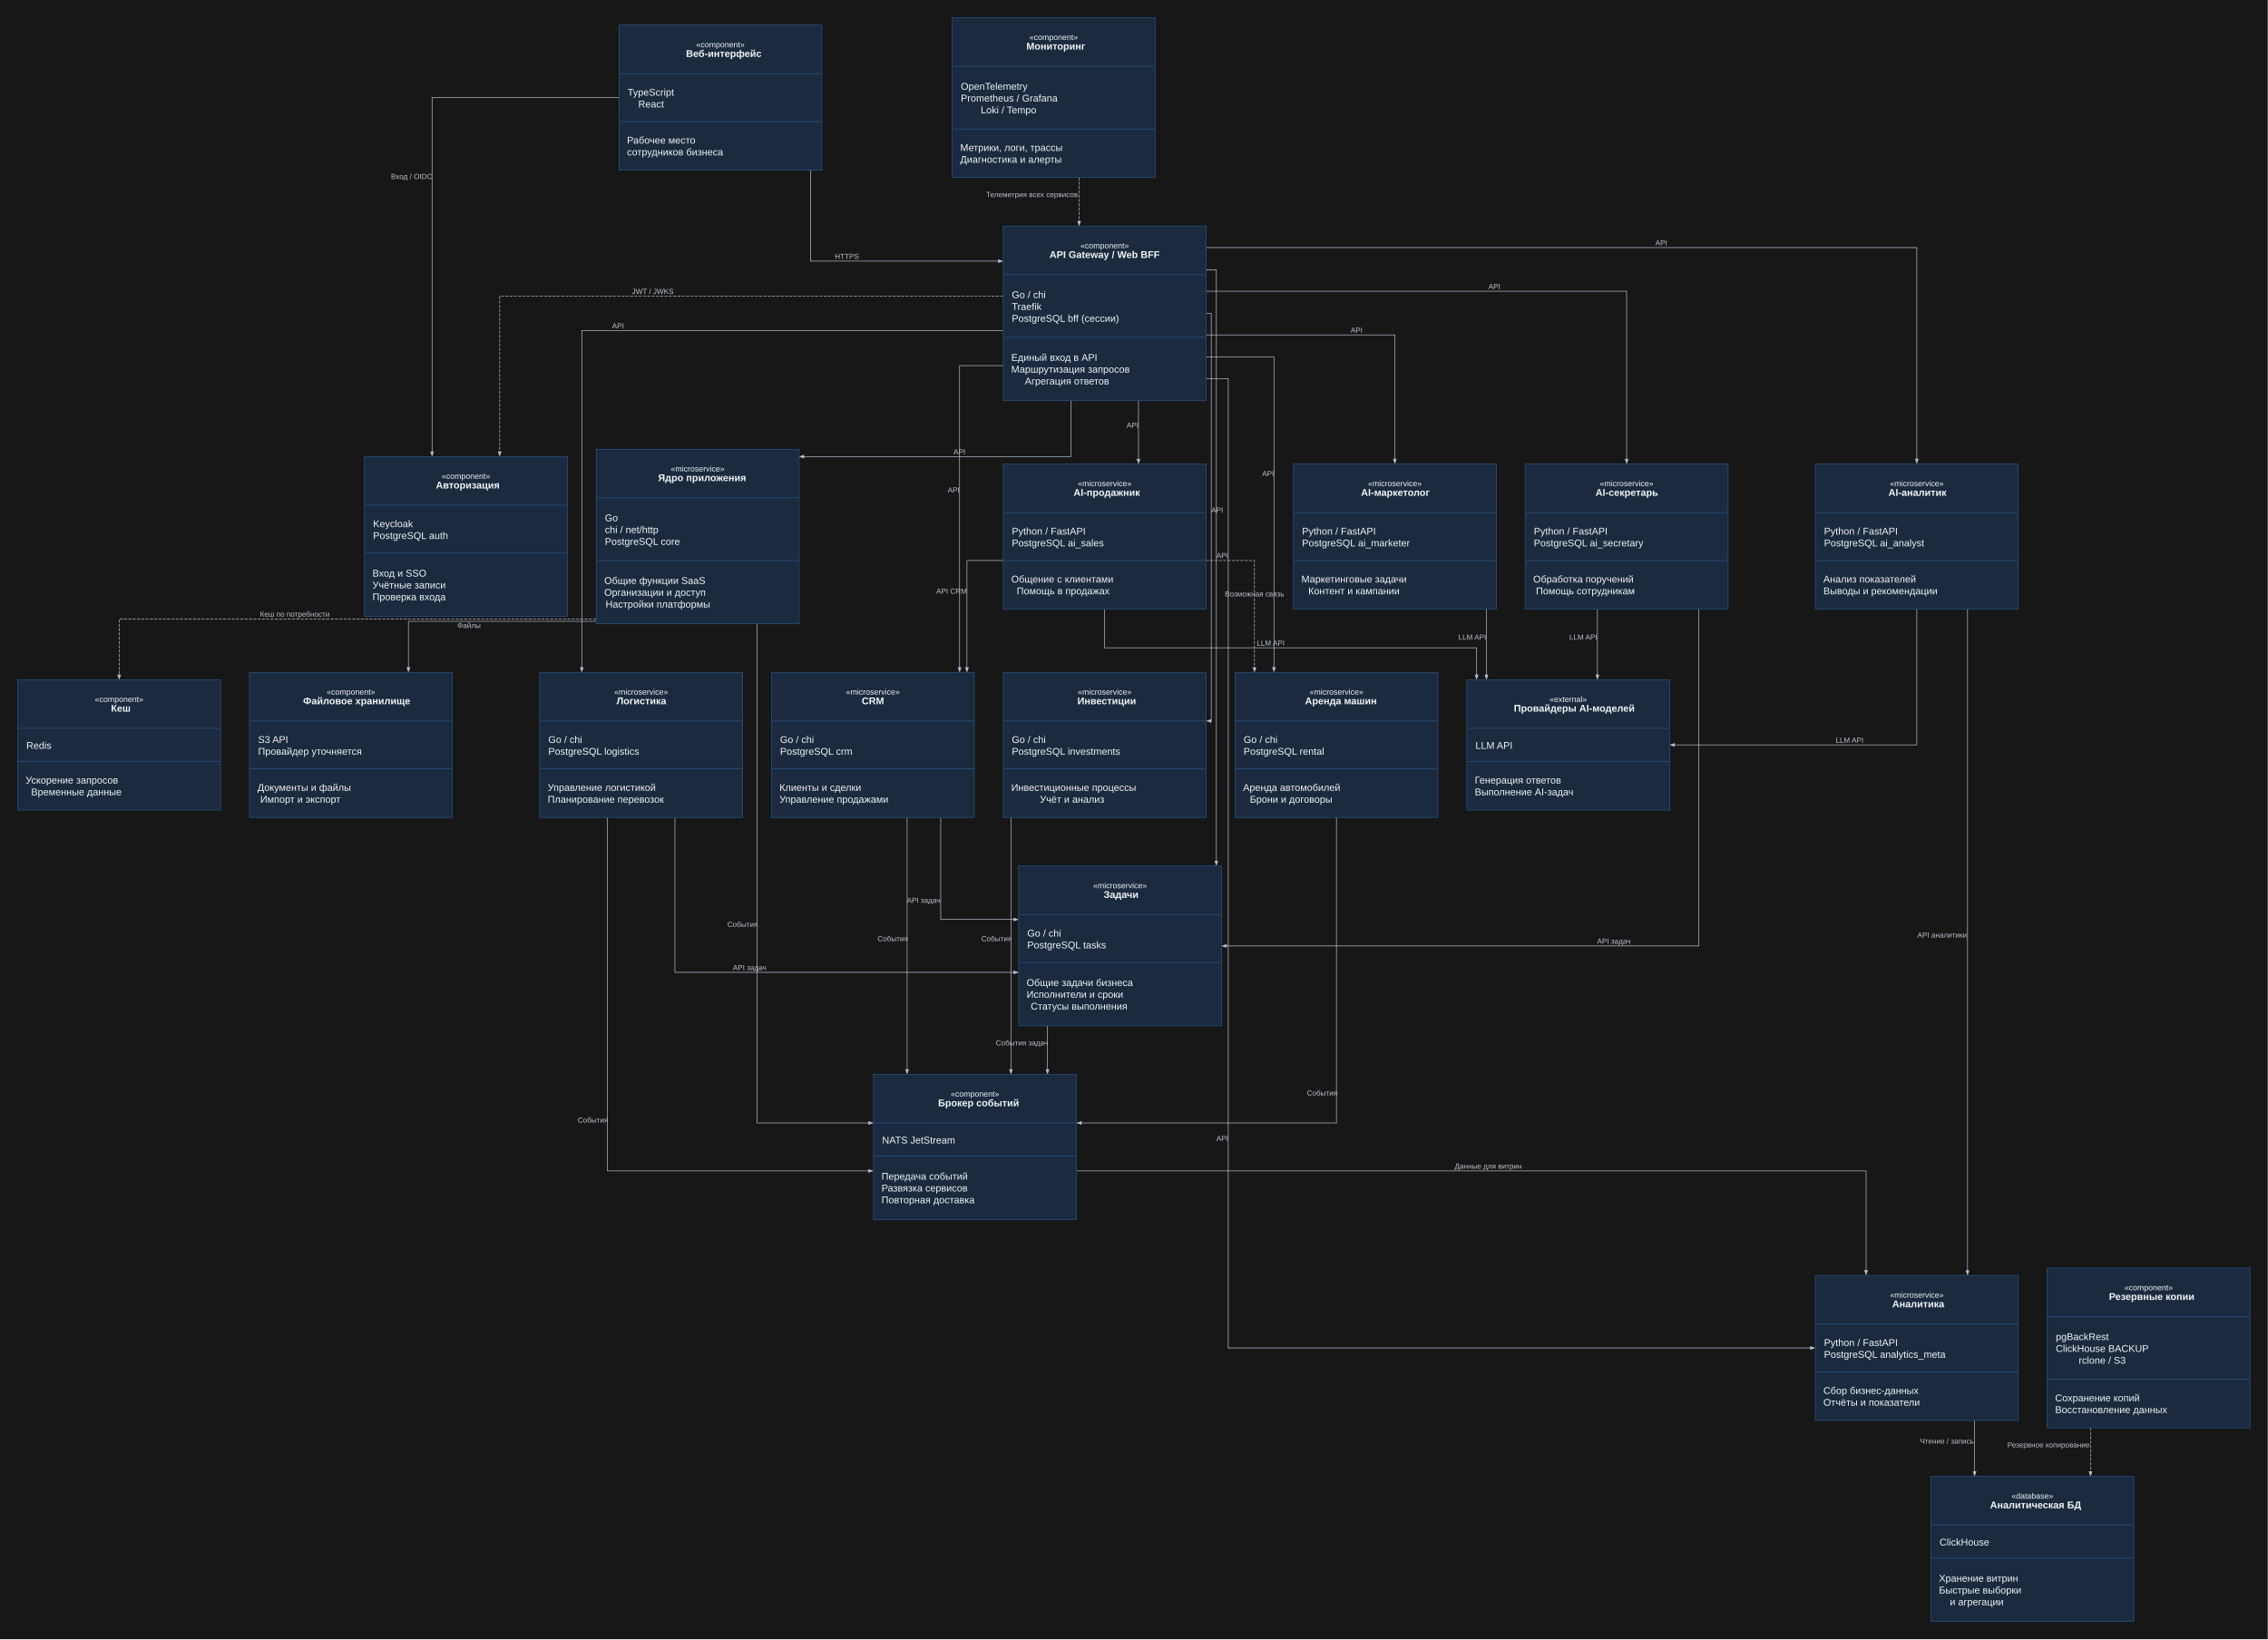
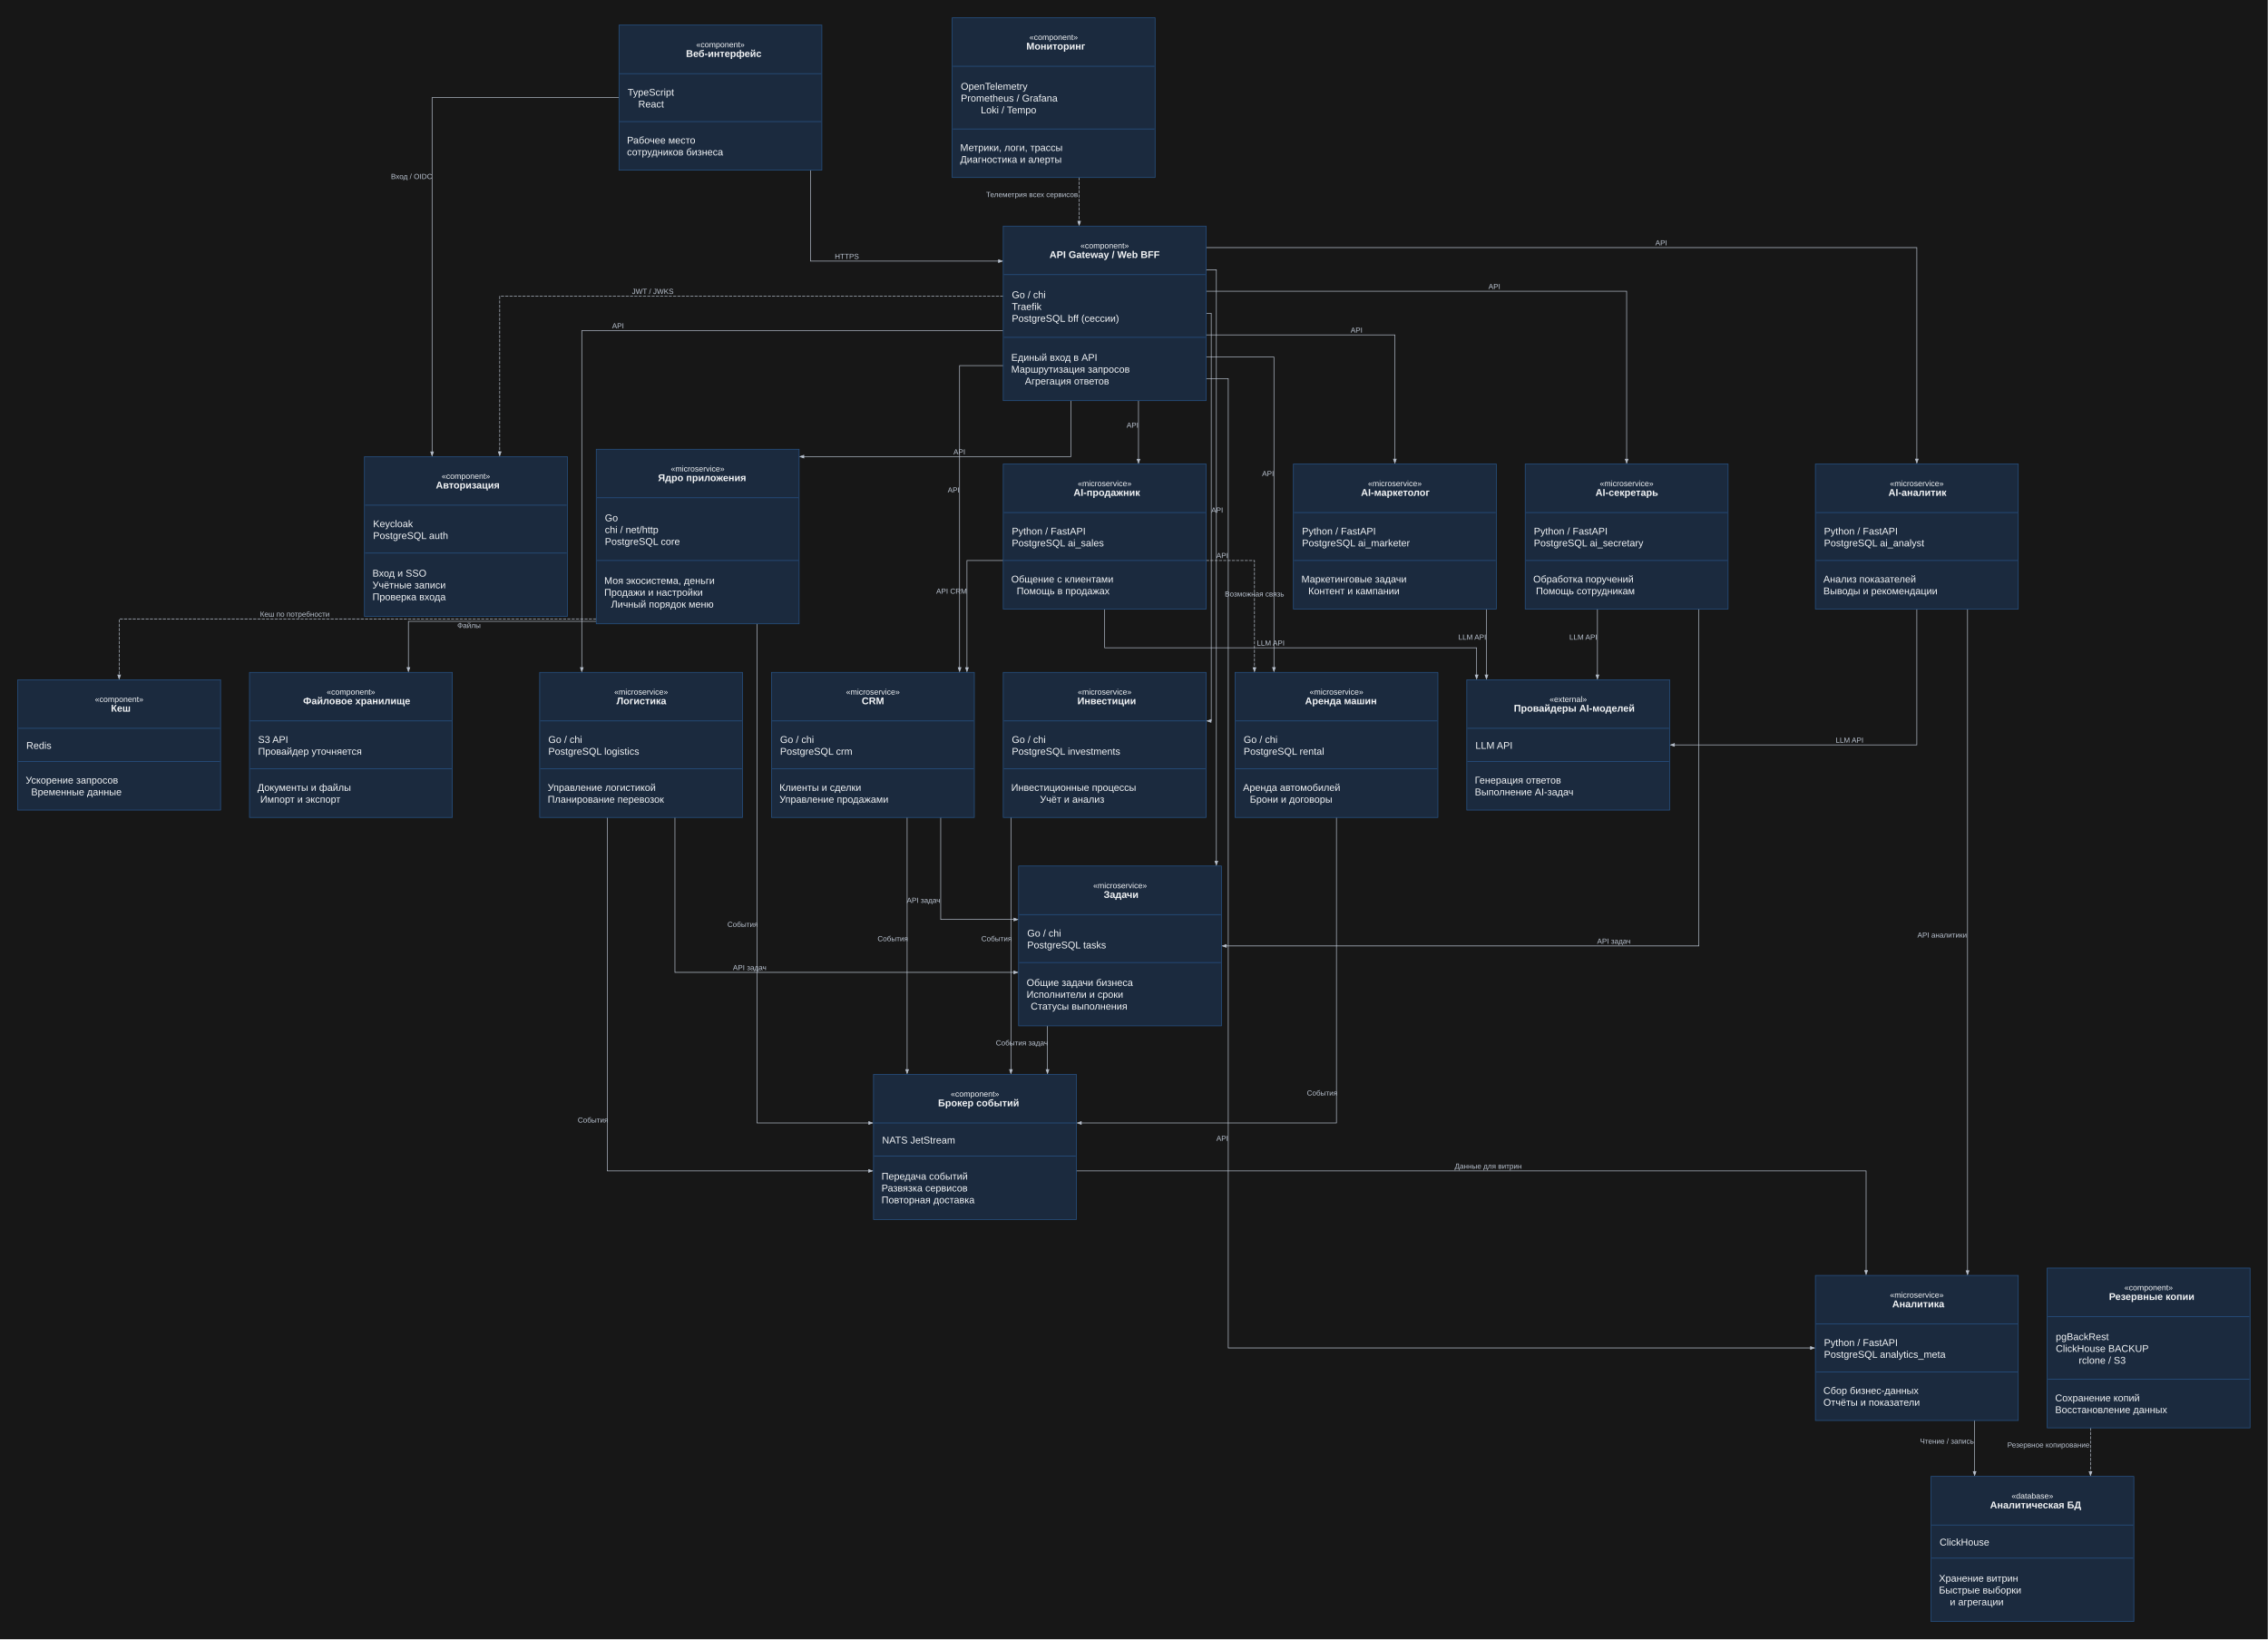
<svg xmlns="http://www.w3.org/2000/svg" width="3689pt" height="2667pt" viewBox="0.00 0.00 3689.00 2667.00">
  <g id="graph0" class="graph" transform="scale(1 1) rotate(0) translate(28.8 2637.8)">
    <polygon fill="#171717" stroke="none" points="-28.8,28.8 -28.8,-2637.8 3659.8,-2637.8 3659.8,28.8 -28.8,28.8" />
    <g id="edge12" class="edge">
      <path fill="none" stroke="#bac3d0" d="M1289.5,-2361.17C1289.5,-2290.02 1289.5,-2213 1289.5,-2213 1289.5,-2213 1595.31,-2213 1595.31,-2213" />
      <polygon fill="#bac3d0" stroke="#bac3d0" points="1595.31,-2215.28 1601.81,-2213 1595.31,-2210.73 1595.31,-2215.28" />
      <text xml:space="preserve" text-anchor="middle" x="1348.66" y="-2216.6" font-family="Arial" font-size="12.00" fill="#bac3d0">HTTPS</text>
    </g>
    <g id="edge13" class="edge">
      <path fill="none" stroke="#bac3d0" d="M978.31,-2479C843.17,-2479 674,-2479 674,-2479 674,-2479 674,-1902.73 674,-1902.73" />
      <polygon fill="#bac3d0" stroke="#bac3d0" points="676.28,-1902.73 674,-1896.23 671.73,-1902.73 676.28,-1902.73" />
      <text xml:space="preserve" text-anchor="middle" x="640.66" y="-2346.62" font-family="Arial" font-size="12.00" fill="#bac3d0">Вход / OIDC</text>
    </g>
    <g id="edge14" class="edge">
      <path fill="none" stroke="#bac3d0" stroke-dasharray="5,2" d="M1603.02,-2156C1322.82,-2156 784,-2156 784,-2156 784,-2156 784,-1902.94 784,-1902.94" />
      <polygon fill="#bac3d0" stroke="#bac3d0" points="786.28,-1902.94 784,-1896.44 781.73,-1902.94 786.28,-1902.94" />
      <text xml:space="preserve" text-anchor="middle" x="1032.99" y="-2159.6" font-family="Arial" font-size="12.00" fill="#bac3d0">JWT / JWKS</text>
    </g>
    <g id="edge15" class="edge">
      <path fill="none" stroke="#bac3d0" d="M1713,-1986.08C1713,-1937.43 1713,-1895 1713,-1895 1713,-1895 1278.68,-1895 1278.68,-1895" />
      <polygon fill="#bac3d0" stroke="#bac3d0" points="1278.68,-1892.73 1272.18,-1895 1278.68,-1897.28 1278.68,-1892.73" />
      <text xml:space="preserve" text-anchor="middle" x="1531.71" y="-1898.6" font-family="Arial" font-size="12.00" fill="#bac3d0">API</text>
    </g>
    <g id="edge16" class="edge">
      <path fill="none" stroke="#bac3d0" d="M1603.01,-2100C1355.68,-2100 917.5,-2100 917.5,-2100 917.5,-2100 917.5,-1551.8 917.5,-1551.8" />
      <polygon fill="#bac3d0" stroke="#bac3d0" points="919.78,-1551.8 917.5,-1545.3 915.23,-1551.8 919.78,-1551.8" />
      <text xml:space="preserve" text-anchor="middle" x="976.48" y="-2103.6" font-family="Arial" font-size="12.00" fill="#bac3d0">API</text>
    </g>
    <g id="edge17" class="edge">
      <path fill="none" stroke="#bac3d0" d="M1603.13,-2043C1563.31,-2043 1532,-2043 1532,-2043 1532,-2043 1532,-1551.88 1532,-1551.88" />
      <polygon fill="#bac3d0" stroke="#bac3d0" points="1534.28,-1551.88 1532,-1545.38 1529.73,-1551.88 1534.28,-1551.88" />
      <text xml:space="preserve" text-anchor="middle" x="1522.33" y="-1836.61" font-family="Arial" font-size="12.00" fill="#bac3d0">API</text>
    </g>
    <g id="edge18" class="edge">
      <path fill="none" stroke="#bac3d0" d="M1932.97,-2128C1938.28,-2128 1941.33,-2128 1941.33,-2128 1941.33,-2128 1941.33,-1465 1941.33,-1465 1941.33,-1465 1940.5,-1465 1940.5,-1465" />
      <polygon fill="#bac3d0" stroke="#bac3d0" points="1940.99,-1462.73 1934.49,-1465 1940.99,-1467.28 1940.99,-1462.73" />
      <text xml:space="preserve" text-anchor="middle" x="1951" y="-1803.86" font-family="Arial" font-size="12.00" fill="#bac3d0">API</text>
    </g>
    <g id="edge19" class="edge">
      <path fill="none" stroke="#bac3d0" d="M1932.93,-2057C1991.57,-2057 2043.33,-2057 2043.33,-2057 2043.33,-2057 2043.33,-1551.96 2043.33,-1551.96" />
      <polygon fill="#bac3d0" stroke="#bac3d0" points="2045.61,-1551.96 2043.33,-1545.46 2041.06,-1551.96 2045.61,-1551.96" />
      <text xml:space="preserve" text-anchor="middle" x="2033.66" y="-1863.28" font-family="Arial" font-size="12.00" fill="#bac3d0">API</text>
    </g>
    <g id="edge43" class="edge">
      <path fill="none" stroke="#bac3d0" d="M1932.9,-2199C1943.28,-2199 1949.67,-2199 1949.67,-2199 1949.67,-2199 1949.67,-1236.97 1949.67,-1236.97" />
      <polygon fill="#bac3d0" stroke="#bac3d0" points="1951.94,-1236.97 1949.67,-1230.47 1947.39,-1236.97 1951.94,-1236.97" />
      <text xml:space="preserve" text-anchor="middle" x="1959.34" y="-1729.97" font-family="Arial" font-size="12.00" fill="#bac3d0">API</text>
    </g>
    <g id="edge20" class="edge">
      <path fill="none" stroke="#bac3d0" d="M1932.6,-2022C1954.19,-2022 1969,-2022 1969,-2022 1969,-2022 1969,-445 1969,-445 1969,-445 2916.03,-445 2916.03,-445" />
      <polygon fill="#bac3d0" stroke="#bac3d0" points="2916.03,-447.28 2922.53,-445 2916.03,-442.73 2916.03,-447.28" />
      <text xml:space="preserve" text-anchor="middle" x="1959.33" y="-781.79" font-family="Arial" font-size="12.00" fill="#bac3d0">API</text>
    </g>
    <g id="edge21" class="edge">
      <path fill="none" stroke="#bac3d0" d="M1932.75,-2093C2068.92,-2093 2240,-2093 2240,-2093 2240,-2093 2240,-1890.97 2240,-1890.97" />
      <polygon fill="#bac3d0" stroke="#bac3d0" points="2242.28,-1890.97 2240,-1884.47 2237.73,-1890.97 2242.28,-1890.97" />
      <text xml:space="preserve" text-anchor="middle" x="2177.72" y="-2096.6" font-family="Arial" font-size="12.00" fill="#bac3d0">API</text>
    </g>
    <g id="edge22" class="edge">
      <path fill="none" stroke="#bac3d0" d="M1932.97,-2235C2287.25,-2235 3089,-2235 3089,-2235 3089,-2235 3089,-1891.01 3089,-1891.01" />
      <polygon fill="#bac3d0" stroke="#bac3d0" points="3091.28,-1891.01 3089,-1884.51 3086.73,-1891.01 3091.28,-1891.01" />
      <text xml:space="preserve" text-anchor="middle" x="2673.31" y="-2238.6" font-family="Arial" font-size="12.00" fill="#bac3d0">API</text>
    </g>
    <g id="edge23" class="edge">
      <path fill="none" stroke="#bac3d0" d="M1823,-1986.1C1823,-1986.1 1823,-1890.77 1823,-1890.77" />
      <polygon fill="#bac3d0" stroke="#bac3d0" points="1825.28,-1890.77 1823,-1884.27 1820.73,-1890.77 1825.28,-1890.77" />
      <text xml:space="preserve" text-anchor="middle" x="1813.33" y="-1942.03" font-family="Arial" font-size="12.00" fill="#bac3d0">API</text>
    </g>
    <g id="edge24" class="edge">
      <path fill="none" stroke="#bac3d0" d="M1932.95,-2164C2179.89,-2164 2617,-2164 2617,-2164 2617,-2164 2617,-1890.84 2617,-1890.84" />
      <polygon fill="#bac3d0" stroke="#bac3d0" points="2619.28,-1890.84 2617,-1884.34 2614.73,-1890.84 2619.28,-1890.84" />
      <text xml:space="preserve" text-anchor="middle" x="2401.89" y="-2167.6" font-family="Arial" font-size="12.00" fill="#bac3d0">API</text>
    </g>
    <g id="edge28" class="edge">
      <path fill="none" stroke="#bac3d0" d="M1202.5,-1623.21C1202.5,-1357.45 1202.5,-811 1202.5,-811 1202.5,-811 1384.19,-811 1384.19,-811" />
      <polygon fill="#bac3d0" stroke="#bac3d0" points="1384.19,-813.28 1390.69,-811 1384.19,-808.73 1384.19,-813.28" />
      <text xml:space="preserve" text-anchor="middle" x="1179.16" y="-1129.86" font-family="Arial" font-size="12.00" fill="#bac3d0">События</text>
    </g>
    <g id="edge39" class="edge">
      <path fill="none" stroke="#bac3d0" stroke-dasharray="5,2" d="M941.01,-1631C671.14,-1631 165,-1631 165,-1631 165,-1631 165,-1539.82 165,-1539.82" />
      <polygon fill="#bac3d0" stroke="#bac3d0" points="167.28,-1539.82 165,-1533.32 162.73,-1539.82 167.28,-1539.82" />
      <text xml:space="preserve" text-anchor="middle" x="450.74" y="-1634.6" font-family="Arial" font-size="12.00" fill="#bac3d0">Кеш по потребности</text>
    </g>
    <g id="edge40" class="edge">
      <path fill="none" stroke="#bac3d0" d="M941.11,-1627C805.49,-1627 635.5,-1627 635.5,-1627 635.5,-1627 635.5,-1551.81 635.5,-1551.81" />
      <polygon fill="#bac3d0" stroke="#bac3d0" points="637.78,-1551.81 635.5,-1545.31 633.23,-1551.81 637.78,-1551.81" />
      <text xml:space="preserve" text-anchor="middle" x="734.04" y="-1616.2" font-family="Arial" font-size="12.00" fill="#bac3d0">Файлы</text>
    </g>
    <g id="edge45" class="edge">
      <path fill="none" stroke="#bac3d0" d="M1069,-1308.17C1069,-1199.85 1069,-1056 1069,-1056 1069,-1056 1620.25,-1056 1620.25,-1056" />
      <polygon fill="#bac3d0" stroke="#bac3d0" points="1620.25,-1058.28 1626.75,-1056 1620.25,-1053.73 1620.25,-1058.28" />
      <text xml:space="preserve" text-anchor="middle" x="1190.53" y="-1059.6" font-family="Arial" font-size="12.00" fill="#bac3d0">API задач</text>
    </g>
    <g id="edge29" class="edge">
      <path fill="none" stroke="#bac3d0" d="M959,-1308.05C959,-1110.23 959,-733 959,-733 959,-733 1384,-733 1384,-733" />
      <polygon fill="#bac3d0" stroke="#bac3d0" points="1384,-735.28 1390.5,-733 1384,-730.73 1384,-735.28" />
      <text xml:space="preserve" text-anchor="middle" x="935.66" y="-811.63" font-family="Arial" font-size="12.00" fill="#bac3d0">События</text>
    </g>
    <g id="edge44" class="edge">
      <path fill="none" stroke="#bac3d0" d="M1501.33,-1308.03C1501.33,-1230 1501.33,-1142 1501.33,-1142 1501.33,-1142 1620.4,-1142 1620.4,-1142" />
      <polygon fill="#bac3d0" stroke="#bac3d0" points="1620.4,-1144.28 1626.9,-1142 1620.4,-1139.73 1620.4,-1144.28" />
      <text xml:space="preserve" text-anchor="middle" x="1473.33" y="-1169.08" font-family="Arial" font-size="12.00" fill="#bac3d0">API задач</text>
    </g>
    <g id="edge30" class="edge">
      <path fill="none" stroke="#bac3d0" d="M1446.67,-1308.32C1446.67,-1308.32 1446.67,-897.85 1446.67,-897.85" />
      <polygon fill="#bac3d0" stroke="#bac3d0" points="1448.94,-897.85 1446.67,-891.35 1444.39,-897.85 1448.94,-897.85" />
      <text xml:space="preserve" text-anchor="middle" x="1423.33" y="-1106.69" font-family="Arial" font-size="12.00" fill="#bac3d0">События</text>
    </g>
    <g id="edge31" class="edge">
      <path fill="none" stroke="#bac3d0" d="M1615.5,-1308.32C1615.5,-1308.32 1615.5,-897.85 1615.5,-897.85" />
      <polygon fill="#bac3d0" stroke="#bac3d0" points="1617.78,-897.85 1615.5,-891.35 1613.23,-897.85 1617.78,-897.85" />
      <text xml:space="preserve" text-anchor="middle" x="1592.16" y="-1106.69" font-family="Arial" font-size="12.00" fill="#bac3d0">События</text>
    </g>
    <g id="edge32" class="edge">
      <path fill="none" stroke="#bac3d0" d="M2145,-1308.15C2145,-1129.57 2145,-811 2145,-811 2145,-811 1729.98,-811 1729.98,-811" />
      <polygon fill="#bac3d0" stroke="#bac3d0" points="1729.98,-808.73 1723.48,-811 1729.98,-813.28 1729.98,-808.73" />
      <text xml:space="preserve" text-anchor="middle" x="2121.66" y="-855.66" font-family="Arial" font-size="12.00" fill="#bac3d0">События</text>
    </g>
    <g id="edge47" class="edge">
      <path fill="none" stroke="#bac3d0" d="M1675,-969.29C1675,-969.29 1675,-897.89 1675,-897.89" />
      <polygon fill="#bac3d0" stroke="#bac3d0" points="1677.28,-897.89 1675,-891.39 1672.73,-897.89 1677.28,-897.89" />
      <text xml:space="preserve" text-anchor="middle" x="1633.33" y="-937.19" font-family="Arial" font-size="12.00" fill="#bac3d0">События задач</text>
    </g>
    <g id="edge34" class="edge">
      <path fill="none" stroke="#bac3d0" d="M3183,-327.41C3183,-327.41 3183,-243.94 3183,-243.94" />
      <polygon fill="#bac3d0" stroke="#bac3d0" points="3185.28,-243.94 3183,-237.44 3180.73,-243.94 3185.28,-243.94" />
      <text xml:space="preserve" text-anchor="middle" x="3137.99" y="-289.27" font-family="Arial" font-size="12.00" fill="#bac3d0">Чтение / запись</text>
    </g>
    <g id="edge35" class="edge">
      <path fill="none" stroke="#bac3d0" d="M2389,-1647.39C2389,-1647.39 2389,-1539.8 2389,-1539.8" />
      <polygon fill="#bac3d0" stroke="#bac3d0" points="2391.28,-1539.8 2389,-1533.3 2386.73,-1539.8 2391.28,-1539.8" />
      <text xml:space="preserve" text-anchor="middle" x="2365.99" y="-1597.19" font-family="Arial" font-size="12.00" fill="#bac3d0">LLM API</text>
    </g>
    <g id="edge25" class="edge">
      <path fill="none" stroke="#bac3d0" d="M3171.5,-1647.28C3171.5,-1647.28 3171.5,-570.71 3171.5,-570.71" />
      <polygon fill="#bac3d0" stroke="#bac3d0" points="3173.78,-570.71 3171.5,-564.21 3169.23,-570.71 3173.78,-570.71" />
      <text xml:space="preserve" text-anchor="middle" x="3130.16" y="-1112.59" font-family="Arial" font-size="12.00" fill="#bac3d0">API аналитики</text>
    </g>
    <g id="edge36" class="edge">
      <path fill="none" stroke="#bac3d0" d="M3089,-1647.39C3089,-1549.47 3089,-1426 3089,-1426 3089,-1426 2694.78,-1426 2694.78,-1426" />
      <polygon fill="#bac3d0" stroke="#bac3d0" points="2694.78,-1423.73 2688.28,-1426 2694.78,-1428.28 2694.78,-1423.73" />
      <text xml:space="preserve" text-anchor="middle" x="2979.57" y="-1429.6" font-family="Arial" font-size="12.00" fill="#bac3d0">LLM API</text>
    </g>
    <g id="edge26" class="edge">
      <path fill="none" stroke="#bac3d0" d="M1603.15,-1726C1569.43,-1726 1544,-1726 1544,-1726 1544,-1726 1544,-1551.72 1544,-1551.72" />
      <polygon fill="#bac3d0" stroke="#bac3d0" points="1546.28,-1551.72 1544,-1545.22 1541.73,-1551.72 1546.28,-1551.72" />
      <text xml:space="preserve" text-anchor="middle" x="1519" y="-1672.03" font-family="Arial" font-size="12.00" fill="#bac3d0">API CRM</text>
    </g>
    <g id="edge27" class="edge">
      <path fill="none" stroke="#bac3d0" stroke-dasharray="5,2" d="M1932.89,-1726C1976.5,-1726 2011.67,-1726 2011.67,-1726 2011.67,-1726 2011.67,-1551.72 2011.67,-1551.72" />
      <polygon fill="#bac3d0" stroke="#bac3d0" points="2013.94,-1551.72 2011.67,-1545.22 2009.39,-1551.72 2013.94,-1551.72" />
      <text xml:space="preserve" text-anchor="middle" x="2011.67" y="-1667.45" font-family="Arial" font-size="12.00" fill="#bac3d0">Возможная связь</text>
    </g>
    <g id="edge37" class="edge">
      <path fill="none" stroke="#bac3d0" d="M1768,-1647.05C1768,-1612.59 1768,-1584 1768,-1584 1768,-1584 2373,-1584 2373,-1584 2373,-1584 2373,-1539.84 2373,-1539.84" />
      <polygon fill="#bac3d0" stroke="#bac3d0" points="2375.28,-1539.84 2373,-1533.34 2370.73,-1539.84 2375.28,-1539.84" />
      <text xml:space="preserve" text-anchor="middle" x="2038.04" y="-1587.6" font-family="Arial" font-size="12.00" fill="#bac3d0">LLM API</text>
    </g>
    <g id="edge46" class="edge">
      <path fill="none" stroke="#bac3d0" d="M2734.5,-1647.08C2734.5,-1455.79 2734.5,-1099 2734.5,-1099 2734.5,-1099 1965.82,-1099 1965.82,-1099" />
      <polygon fill="#bac3d0" stroke="#bac3d0" points="1965.82,-1096.73 1959.32,-1099 1965.82,-1101.28 1965.82,-1096.73" />
      <text xml:space="preserve" text-anchor="middle" x="2596.19" y="-1102.6" font-family="Arial" font-size="12.00" fill="#bac3d0">API задач</text>
    </g>
    <g id="edge38" class="edge">
      <path fill="none" stroke="#bac3d0" d="M2569.5,-1647.39C2569.5,-1647.39 2569.5,-1539.8 2569.5,-1539.8" />
      <polygon fill="#bac3d0" stroke="#bac3d0" points="2571.78,-1539.8 2569.5,-1533.3 2567.23,-1539.8 2571.78,-1539.8" />
      <text xml:space="preserve" text-anchor="middle" x="2546.49" y="-1597.19" font-family="Arial" font-size="12.00" fill="#bac3d0">LLM API</text>
    </g>
    <g id="edge33" class="edge">
      <path fill="none" stroke="#bac3d0" d="M1721.86,-733C2101.78,-733 3006.5,-733 3006.5,-733 3006.5,-733 3006.5,-570.99 3006.5,-570.99" />
      <polygon fill="#bac3d0" stroke="#bac3d0" points="3008.78,-570.99 3006.5,-564.49 3004.23,-570.99 3008.78,-570.99" />
      <text xml:space="preserve" text-anchor="middle" x="2391.85" y="-736.6" font-family="Arial" font-size="12.00" fill="#bac3d0">Данные для витрин</text>
    </g>
    <g id="edge41" class="edge">
      <path fill="none" stroke="#bac3d0" stroke-dasharray="5,2" d="M1726.5,-2349.3C1726.5,-2349.3 1726.5,-2277.87 1726.5,-2277.87" />
      <polygon fill="#bac3d0" stroke="#bac3d0" points="1728.78,-2277.87 1726.5,-2271.37 1724.23,-2277.87 1728.78,-2277.87" />
      <text xml:space="preserve" text-anchor="middle" x="1649.82" y="-2317.19" font-family="Arial" font-size="12.00" fill="#bac3d0">Телеметрия всех сервисов</text>
    </g>
    <g id="edge42" class="edge">
      <path fill="none" stroke="#bac3d0" stroke-dasharray="5,2" d="M3371.5,-315.29C3371.5,-315.29 3371.5,-243.89 3371.5,-243.89" />
      <polygon fill="#bac3d0" stroke="#bac3d0" points="3373.78,-243.89 3371.5,-237.39 3369.23,-243.89 3373.78,-243.89" />
      <text xml:space="preserve" text-anchor="middle" x="3303.15" y="-283.19" font-family="Arial" font-size="12.00" fill="#bac3d0">Резервное копирование</text>
    </g>
    <g id="node1" class="node">
      <polygon fill="#1b2a3e" stroke="none" points="978,-2361 978,-2597 1308,-2597 1308,-2361 978,-2361" />
      <text xml:space="preserve" text-anchor="start" x="1103.62" y="-2560.8" font-family="Arial" font-size="13.00" fill="#f2f4f6">«component»</text>
      <text xml:space="preserve" text-anchor="start" x="1086.99" y="-2545.1" font-family="Arial" font-weight="bold" font-size="16.00" fill="#f2f4f6">Веб-интерфейс</text>
      <polyline fill="none" stroke="#28568c" points="979,-2440 1307,-2440" />
      <polyline fill="none" stroke="#28568c" points="1307,-2518 979,-2518" />
      <text xml:space="preserve" text-anchor="start" x="992" y="-2482.2" font-family="Arial" font-size="16.00" fill="#f2f4f6">TypeScript</text>
      <text xml:space="preserve" text-anchor="start" x="1009.34" y="-2463" font-family="Arial" font-size="16.00" fill="#f2f4f6">React</text>
      <text xml:space="preserve" text-anchor="start" x="991" y="-2404.2" font-family="Arial" font-size="16.00" fill="#f2f4f6">Рабочее место</text>
      <text xml:space="preserve" text-anchor="start" x="991" y="-2385" font-family="Arial" font-size="16.00" fill="#f2f4f6">сотрудников бизнеса</text>
      <polygon fill="none" stroke="#28568c" points="978,-2361 978,-2597 1308,-2597 1308,-2361 978,-2361" />
    </g>
    <g id="node2" class="node">
      <polygon fill="#1b2a3e" stroke="none" points="1603,-1986 1603,-2270 1933,-2270 1933,-1986 1603,-1986" />
      <text xml:space="preserve" text-anchor="start" x="1728.62" y="-2233.8" font-family="Arial" font-size="13.00" fill="#f2f4f6">«component»</text>
      <text xml:space="preserve" text-anchor="start" x="1678.21" y="-2218.1" font-family="Arial" font-weight="bold" font-size="16.00" fill="#f2f4f6">API Gateway / Web BFF</text>
      <polyline fill="none" stroke="#28568c" points="1604,-2089 1932,-2089" />
      <polyline fill="none" stroke="#28568c" points="1932,-2191 1604,-2191" />
      <text xml:space="preserve" text-anchor="start" x="1617" y="-2152.8" font-family="Arial" font-size="16.00" fill="#f2f4f6">Go / chi</text>
      <text xml:space="preserve" text-anchor="start" x="1617" y="-2133.6" font-family="Arial" font-size="16.00" fill="#f2f4f6">Traefik</text>
      <text xml:space="preserve" text-anchor="start" x="1617" y="-2114.4" font-family="Arial" font-size="16.00" fill="#f2f4f6">PostgreSQL bff (сессии)</text>
      <text xml:space="preserve" text-anchor="start" x="1616" y="-2050.8" font-family="Arial" font-size="16.00" fill="#f2f4f6">Единый вход в API</text>
      <text xml:space="preserve" text-anchor="start" x="1616" y="-2031.6" font-family="Arial" font-size="16.00" fill="#f2f4f6">Маршрутизация запросов</text>
      <text xml:space="preserve" text-anchor="start" x="1638.23" y="-2012.4" font-family="Arial" font-size="16.00" fill="#f2f4f6">Агрегация ответов</text>
      <polygon fill="none" stroke="#28568c" points="1603,-1986 1603,-2270 1933,-2270 1933,-1986 1603,-1986" />
    </g>
    <g id="node3" class="node">
      <polygon fill="#1b2a3e" stroke="none" points="564,-1635 564,-1895 894,-1895 894,-1635 564,-1635" />
      <text xml:space="preserve" text-anchor="start" x="689.62" y="-1858.8" font-family="Arial" font-size="13.00" fill="#f2f4f6">«component»</text>
      <text xml:space="preserve" text-anchor="start" x="680.1" y="-1843.1" font-family="Arial" font-weight="bold" font-size="16.00" fill="#f2f4f6">Авторизация</text>
      <polyline fill="none" stroke="#28568c" points="565,-1738 893,-1738" />
      <polyline fill="none" stroke="#28568c" points="893,-1816 565,-1816" />
      <text xml:space="preserve" text-anchor="start" x="578" y="-1780.2" font-family="Arial" font-size="16.00" fill="#f2f4f6">Keycloak</text>
      <text xml:space="preserve" text-anchor="start" x="578" y="-1761" font-family="Arial" font-size="16.00" fill="#f2f4f6">PostgreSQL auth</text>
      <text xml:space="preserve" text-anchor="start" x="577" y="-1699.8" font-family="Arial" font-size="16.00" fill="#f2f4f6">Вход и SSO</text>
      <text xml:space="preserve" text-anchor="start" x="577" y="-1680.6" font-family="Arial" font-size="16.00" fill="#f2f4f6">Учётные записи</text>
      <text xml:space="preserve" text-anchor="start" x="577" y="-1661.4" font-family="Arial" font-size="16.00" fill="#f2f4f6">Проверка входа</text>
      <polygon fill="none" stroke="#28568c" points="564,-1635 564,-1895 894,-1895 894,-1635 564,-1635" />
    </g>
    <g id="node4" class="node">
      <polygon fill="#1b2a3e" stroke="none" points="941,-1623 941,-1907 1271,-1907 1271,-1623 941,-1623" />
      <text xml:space="preserve" text-anchor="start" x="1062.3" y="-1870.8" font-family="Arial" font-size="13.00" fill="#f2f4f6">«microservice»</text>
      <text xml:space="preserve" text-anchor="start" x="1041.54" y="-1855.1" font-family="Arial" font-weight="bold" font-size="16.00" fill="#f2f4f6">Ядро приложения</text>
      <polyline fill="none" stroke="#28568c" points="942,-1726 1270,-1726" />
      <polyline fill="none" stroke="#28568c" points="1270,-1828 942,-1828" />
      <text xml:space="preserve" text-anchor="start" x="955" y="-1789.8" font-family="Arial" font-size="16.00" fill="#f2f4f6">Go</text>
      <text xml:space="preserve" text-anchor="start" x="955" y="-1770.6" font-family="Arial" font-size="16.00" fill="#f2f4f6">chi / net/http</text>
      <text xml:space="preserve" text-anchor="start" x="955" y="-1751.4" font-family="Arial" font-size="16.00" fill="#f2f4f6">PostgreSQL core</text>
-       <text xml:space="preserve" text-anchor="start" x="954" y="-1687.8" font-family="Arial" font-size="16.00" fill="#f2f4f6">Общие функции SaaS</text>
-       <text xml:space="preserve" text-anchor="start" x="954" y="-1668.6" font-family="Arial" font-size="16.00" fill="#f2f4f6">Организации и доступ</text>
-       <text xml:space="preserve" text-anchor="start" x="956.22" y="-1649.4" font-family="Arial" font-size="16.00" fill="#f2f4f6">Настройки платформы</text>
+       <text xml:space="preserve" text-anchor="start" x="954" y="-1687.8" font-family="Arial" font-size="16.00" fill="#f2f4f6">Моя экосистема, деньги</text>
+       <text xml:space="preserve" text-anchor="start" x="954" y="-1668.6" font-family="Arial" font-size="16.00" fill="#f2f4f6">Продажи и настройки</text>
+       <text xml:space="preserve" text-anchor="start" x="965.11" y="-1649.4" font-family="Arial" font-size="16.00" fill="#f2f4f6">Личный порядок меню</text>
      <polygon fill="none" stroke="#28568c" points="941,-1623 941,-1907 1271,-1907 1271,-1623 941,-1623" />
    </g>
    <g id="node5" class="node">
      <polygon fill="#1b2a3e" stroke="none" points="849,-1308 849,-1544 1179,-1544 1179,-1308 849,-1308" />
      <text xml:space="preserve" text-anchor="start" x="970.3" y="-1507.8" font-family="Arial" font-size="13.00" fill="#f2f4f6">«microservice»</text>
      <text xml:space="preserve" text-anchor="start" x="973.99" y="-1492.1" font-family="Arial" font-weight="bold" font-size="16.00" fill="#f2f4f6">Логистика</text>
      <polyline fill="none" stroke="#28568c" points="850,-1387 1178,-1387" />
      <polyline fill="none" stroke="#28568c" points="1178,-1465 850,-1465" />
      <text xml:space="preserve" text-anchor="start" x="863" y="-1429.2" font-family="Arial" font-size="16.00" fill="#f2f4f6">Go / chi</text>
      <text xml:space="preserve" text-anchor="start" x="863" y="-1410" font-family="Arial" font-size="16.00" fill="#f2f4f6">PostgreSQL logistics</text>
      <text xml:space="preserve" text-anchor="start" x="862" y="-1351.2" font-family="Arial" font-size="16.00" fill="#f2f4f6">Управление логистикой</text>
      <text xml:space="preserve" text-anchor="start" x="862" y="-1332" font-family="Arial" font-size="16.00" fill="#f2f4f6">Планирование перевозок</text>
      <polygon fill="none" stroke="#28568c" points="849,-1308 849,-1544 1179,-1544 1179,-1308 849,-1308" />
    </g>
    <g id="node6" class="node">
      <polygon fill="#1b2a3e" stroke="none" points="1226,-1308 1226,-1544 1556,-1544 1556,-1308 1226,-1308" />
      <text xml:space="preserve" text-anchor="start" x="1347.3" y="-1507.8" font-family="Arial" font-size="13.00" fill="#f2f4f6">«microservice»</text>
      <text xml:space="preserve" text-anchor="start" x="1372.78" y="-1492.1" font-family="Arial" font-weight="bold" font-size="16.00" fill="#f2f4f6">CRM</text>
      <polyline fill="none" stroke="#28568c" points="1227,-1387 1555,-1387" />
      <polyline fill="none" stroke="#28568c" points="1555,-1465 1227,-1465" />
      <text xml:space="preserve" text-anchor="start" x="1240" y="-1429.2" font-family="Arial" font-size="16.00" fill="#f2f4f6">Go / chi</text>
      <text xml:space="preserve" text-anchor="start" x="1240" y="-1410" font-family="Arial" font-size="16.00" fill="#f2f4f6">PostgreSQL crm</text>
      <text xml:space="preserve" text-anchor="start" x="1239" y="-1351.2" font-family="Arial" font-size="16.00" fill="#f2f4f6">Клиенты и сделки</text>
      <text xml:space="preserve" text-anchor="start" x="1239" y="-1332" font-family="Arial" font-size="16.00" fill="#f2f4f6">Управление продажами</text>
      <polygon fill="none" stroke="#28568c" points="1226,-1308 1226,-1544 1556,-1544 1556,-1308 1226,-1308" />
    </g>
    <g id="node7" class="node">
      <polygon fill="#1b2a3e" stroke="none" points="1603,-1308 1603,-1544 1933,-1544 1933,-1308 1603,-1308" />
      <text xml:space="preserve" text-anchor="start" x="1724.3" y="-1507.8" font-family="Arial" font-size="13.00" fill="#f2f4f6">«microservice»</text>
      <text xml:space="preserve" text-anchor="start" x="1723.55" y="-1492.1" font-family="Arial" font-weight="bold" font-size="16.00" fill="#f2f4f6">Инвестиции</text>
      <polyline fill="none" stroke="#28568c" points="1604,-1387 1932,-1387" />
      <polyline fill="none" stroke="#28568c" points="1932,-1465 1604,-1465" />
      <text xml:space="preserve" text-anchor="start" x="1617" y="-1429.2" font-family="Arial" font-size="16.00" fill="#f2f4f6">Go / chi</text>
      <text xml:space="preserve" text-anchor="start" x="1617" y="-1410" font-family="Arial" font-size="16.00" fill="#f2f4f6">PostgreSQL investments</text>
      <text xml:space="preserve" text-anchor="start" x="1616" y="-1351.2" font-family="Arial" font-size="16.00" fill="#f2f4f6">Инвестиционные процессы</text>
      <text xml:space="preserve" text-anchor="start" x="1662.68" y="-1332" font-family="Arial" font-size="16.00" fill="#f2f4f6">Учёт и анализ</text>
      <polygon fill="none" stroke="#28568c" points="1603,-1308 1603,-1544 1933,-1544 1933,-1308 1603,-1308" />
    </g>
    <g id="node8" class="node">
      <polygon fill="#1b2a3e" stroke="none" points="1980,-1308 1980,-1544 2310,-1544 2310,-1308 1980,-1308" />
      <text xml:space="preserve" text-anchor="start" x="2101.3" y="-1507.8" font-family="Arial" font-size="13.00" fill="#f2f4f6">«microservice»</text>
      <text xml:space="preserve" text-anchor="start" x="2093.88" y="-1492.1" font-family="Arial" font-weight="bold" font-size="16.00" fill="#f2f4f6">Аренда машин</text>
      <polyline fill="none" stroke="#28568c" points="1981,-1387 2309,-1387" />
      <polyline fill="none" stroke="#28568c" points="2309,-1465 1981,-1465" />
      <text xml:space="preserve" text-anchor="start" x="1994" y="-1429.2" font-family="Arial" font-size="16.00" fill="#f2f4f6">Go / chi</text>
      <text xml:space="preserve" text-anchor="start" x="1994" y="-1410" font-family="Arial" font-size="16.00" fill="#f2f4f6">PostgreSQL rental</text>
      <text xml:space="preserve" text-anchor="start" x="1993" y="-1351.2" font-family="Arial" font-size="16.00" fill="#f2f4f6">Аренда автомобилей</text>
      <text xml:space="preserve" text-anchor="start" x="2004.11" y="-1332" font-family="Arial" font-size="16.00" fill="#f2f4f6">Брони и договоры</text>
      <polygon fill="none" stroke="#28568c" points="1980,-1308 1980,-1544 2310,-1544 2310,-1308 1980,-1308" />
    </g>
    <g id="node9" class="node">
      <polygon fill="#1b2a3e" stroke="none" points="1628,-969 1628,-1229 1958,-1229 1958,-969 1628,-969" />
      <text xml:space="preserve" text-anchor="start" x="1749.3" y="-1192.8" font-family="Arial" font-size="13.00" fill="#f2f4f6">«microservice»</text>
      <text xml:space="preserve" text-anchor="start" x="1766.33" y="-1177.1" font-family="Arial" font-weight="bold" font-size="16.00" fill="#f2f4f6">Задачи</text>
      <polyline fill="none" stroke="#28568c" points="1629,-1072 1957,-1072" />
      <polyline fill="none" stroke="#28568c" points="1957,-1150 1629,-1150" />
      <text xml:space="preserve" text-anchor="start" x="1642" y="-1114.2" font-family="Arial" font-size="16.00" fill="#f2f4f6">Go / chi</text>
      <text xml:space="preserve" text-anchor="start" x="1642" y="-1095" font-family="Arial" font-size="16.00" fill="#f2f4f6">PostgreSQL tasks</text>
      <text xml:space="preserve" text-anchor="start" x="1641" y="-1033.8" font-family="Arial" font-size="16.00" fill="#f2f4f6">Общие задачи бизнеса</text>
      <text xml:space="preserve" text-anchor="start" x="1641" y="-1014.6" font-family="Arial" font-size="16.00" fill="#f2f4f6">Исполнители и сроки</text>
      <text xml:space="preserve" text-anchor="start" x="1647.67" y="-995.4" font-family="Arial" font-size="16.00" fill="#f2f4f6">Статусы выполнения</text>
      <polygon fill="none" stroke="#28568c" points="1628,-969 1628,-1229 1958,-1229 1958,-969 1628,-969" />
    </g>
    <g id="node10" class="node">
      <polygon fill="#1b2a3e" stroke="none" points="2924,-327 2924,-563 3254,-563 3254,-327 2924,-327" />
      <text xml:space="preserve" text-anchor="start" x="3045.3" y="-526.8" font-family="Arial" font-size="13.00" fill="#f2f4f6">«microservice»</text>
      <text xml:space="preserve" text-anchor="start" x="3048.99" y="-511.1" font-family="Arial" font-weight="bold" font-size="16.00" fill="#f2f4f6">Аналитика</text>
      <polyline fill="none" stroke="#28568c" points="2925,-406 3253,-406" />
      <polyline fill="none" stroke="#28568c" points="3253,-484 2925,-484" />
      <text xml:space="preserve" text-anchor="start" x="2938" y="-448.2" font-family="Arial" font-size="16.00" fill="#f2f4f6">Python / FastAPI</text>
      <text xml:space="preserve" text-anchor="start" x="2938" y="-429" font-family="Arial" font-size="16.00" fill="#f2f4f6">PostgreSQL analytics_meta</text>
      <text xml:space="preserve" text-anchor="start" x="2937" y="-370.2" font-family="Arial" font-size="16.00" fill="#f2f4f6">Сбор бизнес-данных</text>
      <text xml:space="preserve" text-anchor="start" x="2937" y="-351" font-family="Arial" font-size="16.00" fill="#f2f4f6">Отчёты и показатели</text>
      <polygon fill="none" stroke="#28568c" points="2924,-327 2924,-563 3254,-563 3254,-327 2924,-327" />
    </g>
    <g id="node11" class="node">
      <polygon fill="#1b2a3e" stroke="none" points="2075,-1647 2075,-1883 2405,-1883 2405,-1647 2075,-1647" />
      <text xml:space="preserve" text-anchor="start" x="2196.3" y="-1846.8" font-family="Arial" font-size="13.00" fill="#f2f4f6">«microservice»</text>
      <text xml:space="preserve" text-anchor="start" x="2184.88" y="-1831.1" font-family="Arial" font-weight="bold" font-size="16.00" fill="#f2f4f6">AI-маркетолог</text>
      <polyline fill="none" stroke="#28568c" points="2076,-1726 2404,-1726" />
      <polyline fill="none" stroke="#28568c" points="2404,-1804 2076,-1804" />
      <text xml:space="preserve" text-anchor="start" x="2089" y="-1768.2" font-family="Arial" font-size="16.00" fill="#f2f4f6">Python / FastAPI</text>
      <text xml:space="preserve" text-anchor="start" x="2089" y="-1749" font-family="Arial" font-size="16.00" fill="#f2f4f6">PostgreSQL ai_marketer</text>
      <text xml:space="preserve" text-anchor="start" x="2088" y="-1690.2" font-family="Arial" font-size="16.00" fill="#f2f4f6">Маркетинговые задачи</text>
      <text xml:space="preserve" text-anchor="start" x="2099.11" y="-1671" font-family="Arial" font-size="16.00" fill="#f2f4f6">Контент и кампании</text>
      <polygon fill="none" stroke="#28568c" points="2075,-1647 2075,-1883 2405,-1883 2405,-1647 2075,-1647" />
    </g>
    <g id="node12" class="node">
      <polygon fill="#1b2a3e" stroke="none" points="2924,-1647 2924,-1883 3254,-1883 3254,-1647 2924,-1647" />
      <text xml:space="preserve" text-anchor="start" x="3045.3" y="-1846.8" font-family="Arial" font-size="13.00" fill="#f2f4f6">«microservice»</text>
      <text xml:space="preserve" text-anchor="start" x="3042.77" y="-1831.1" font-family="Arial" font-weight="bold" font-size="16.00" fill="#f2f4f6">AI-аналитик</text>
      <polyline fill="none" stroke="#28568c" points="2925,-1726 3253,-1726" />
      <polyline fill="none" stroke="#28568c" points="3253,-1804 2925,-1804" />
      <text xml:space="preserve" text-anchor="start" x="2938" y="-1768.2" font-family="Arial" font-size="16.00" fill="#f2f4f6">Python / FastAPI</text>
      <text xml:space="preserve" text-anchor="start" x="2938" y="-1749" font-family="Arial" font-size="16.00" fill="#f2f4f6">PostgreSQL ai_analyst</text>
      <text xml:space="preserve" text-anchor="start" x="2937" y="-1690.2" font-family="Arial" font-size="16.00" fill="#f2f4f6">Анализ показателей</text>
      <text xml:space="preserve" text-anchor="start" x="2937" y="-1671" font-family="Arial" font-size="16.00" fill="#f2f4f6">Выводы и рекомендации</text>
      <polygon fill="none" stroke="#28568c" points="2924,-1647 2924,-1883 3254,-1883 3254,-1647 2924,-1647" />
    </g>
    <g id="node13" class="node">
      <polygon fill="#1b2a3e" stroke="none" points="1603,-1647 1603,-1883 1933,-1883 1933,-1647 1603,-1647" />
      <text xml:space="preserve" text-anchor="start" x="1724.3" y="-1846.8" font-family="Arial" font-size="13.00" fill="#f2f4f6">«microservice»</text>
      <text xml:space="preserve" text-anchor="start" x="1717.33" y="-1831.1" font-family="Arial" font-weight="bold" font-size="16.00" fill="#f2f4f6">AI-продажник</text>
      <polyline fill="none" stroke="#28568c" points="1604,-1726 1932,-1726" />
      <polyline fill="none" stroke="#28568c" points="1932,-1804 1604,-1804" />
      <text xml:space="preserve" text-anchor="start" x="1617" y="-1768.2" font-family="Arial" font-size="16.00" fill="#f2f4f6">Python / FastAPI</text>
      <text xml:space="preserve" text-anchor="start" x="1617" y="-1749" font-family="Arial" font-size="16.00" fill="#f2f4f6">PostgreSQL ai_sales</text>
      <text xml:space="preserve" text-anchor="start" x="1616" y="-1690.2" font-family="Arial" font-size="16.00" fill="#f2f4f6">Общение с клиентами</text>
      <text xml:space="preserve" text-anchor="start" x="1624.89" y="-1671" font-family="Arial" font-size="16.00" fill="#f2f4f6">Помощь в продажах</text>
      <polygon fill="none" stroke="#28568c" points="1603,-1647 1603,-1883 1933,-1883 1933,-1647 1603,-1647" />
    </g>
    <g id="node14" class="node">
      <polygon fill="#1b2a3e" stroke="none" points="2452,-1647 2452,-1883 2782,-1883 2782,-1647 2452,-1647" />
      <text xml:space="preserve" text-anchor="start" x="2573.3" y="-1846.8" font-family="Arial" font-size="13.00" fill="#f2f4f6">«microservice»</text>
      <text xml:space="preserve" text-anchor="start" x="2566.33" y="-1831.1" font-family="Arial" font-weight="bold" font-size="16.00" fill="#f2f4f6">AI-секретарь</text>
      <polyline fill="none" stroke="#28568c" points="2453,-1726 2781,-1726" />
      <polyline fill="none" stroke="#28568c" points="2781,-1804 2453,-1804" />
      <text xml:space="preserve" text-anchor="start" x="2466" y="-1768.2" font-family="Arial" font-size="16.00" fill="#f2f4f6">Python / FastAPI</text>
      <text xml:space="preserve" text-anchor="start" x="2466" y="-1749" font-family="Arial" font-size="16.00" fill="#f2f4f6">PostgreSQL ai_secretary</text>
      <text xml:space="preserve" text-anchor="start" x="2465" y="-1690.2" font-family="Arial" font-size="16.00" fill="#f2f4f6">Обработка поручений</text>
      <text xml:space="preserve" text-anchor="start" x="2469.45" y="-1671" font-family="Arial" font-size="16.00" fill="#f2f4f6">Помощь сотрудникам</text>
      <polygon fill="none" stroke="#28568c" points="2452,-1647 2452,-1883 2782,-1883 2782,-1647 2452,-1647" />
    </g>
    <g id="node15" class="node">
      <polygon fill="#1b2a3e" stroke="none" points="1392,-654 1392,-890 1722,-890 1722,-654 1392,-654" />
      <text xml:space="preserve" text-anchor="start" x="1517.62" y="-853.8" font-family="Arial" font-size="13.00" fill="#f2f4f6">«component»</text>
      <text xml:space="preserve" text-anchor="start" x="1496.99" y="-838.1" font-family="Arial" font-weight="bold" font-size="16.00" fill="#f2f4f6">Брокер событий</text>
      <polyline fill="none" stroke="#28568c" points="1393,-757 1721,-757" />
      <polyline fill="none" stroke="#28568c" points="1721,-811 1393,-811" />
      <text xml:space="preserve" text-anchor="start" x="1406" y="-777.6" font-family="Arial" font-size="16.00" fill="#f2f4f6">NATS JetStream</text>
      <text xml:space="preserve" text-anchor="start" x="1405" y="-718.8" font-family="Arial" font-size="16.00" fill="#f2f4f6">Передача событий</text>
      <text xml:space="preserve" text-anchor="start" x="1405" y="-699.6" font-family="Arial" font-size="16.00" fill="#f2f4f6">Развязка сервисов</text>
      <text xml:space="preserve" text-anchor="start" x="1405" y="-680.4" font-family="Arial" font-size="16.00" fill="#f2f4f6">Повторная доставка</text>
      <polygon fill="none" stroke="#28568c" points="1392,-654 1392,-890 1722,-890 1722,-654 1392,-654" />
    </g>
    <g id="node16" class="node">
      <polygon fill="#1b2a3e" stroke="none" points="3112,0 3112,-236 3442,-236 3442,0 3112,0" />
      <text xml:space="preserve" text-anchor="start" x="3243.03" y="-199.8" font-family="Arial" font-size="13.00" fill="#f2f4f6">«database»</text>
      <text xml:space="preserve" text-anchor="start" x="3208.1" y="-184.1" font-family="Arial" font-weight="bold" font-size="16.00" fill="#f2f4f6">Аналитическая БД</text>
      <polyline fill="none" stroke="#28568c" points="3113,-103 3441,-103" />
      <polyline fill="none" stroke="#28568c" points="3441,-157 3113,-157" />
      <text xml:space="preserve" text-anchor="start" x="3126" y="-123.6" font-family="Arial" font-size="16.00" fill="#f2f4f6">ClickHouse</text>
      <text xml:space="preserve" text-anchor="start" x="3125" y="-64.8" font-family="Arial" font-size="16.00" fill="#f2f4f6">Хранение витрин</text>
      <text xml:space="preserve" text-anchor="start" x="3125" y="-45.6" font-family="Arial" font-size="16.00" fill="#f2f4f6">Быстрые выборки</text>
      <text xml:space="preserve" text-anchor="start" x="3142.78" y="-26.4" font-family="Arial" font-size="16.00" fill="#f2f4f6">и агрегации</text>
      <polygon fill="none" stroke="#28568c" points="3112,0 3112,-236 3442,-236 3442,0 3112,0" />
    </g>
    <g id="node17" class="node">
      <polygon fill="#1b2a3e" stroke="none" points="2357,-1320 2357,-1532 2687,-1532 2687,-1320 2357,-1320" />
      <text xml:space="preserve" text-anchor="start" x="2491.65" y="-1495.8" font-family="Arial" font-size="13.00" fill="#f2f4f6">«external»</text>
      <text xml:space="preserve" text-anchor="start" x="2433.54" y="-1480.1" font-family="Arial" font-weight="bold" font-size="16.00" fill="#f2f4f6">Провайдеры AI-моделей</text>
      <polyline fill="none" stroke="#28568c" points="2358,-1399 2686,-1399" />
      <polyline fill="none" stroke="#28568c" points="2686,-1453 2358,-1453" />
      <text xml:space="preserve" text-anchor="start" x="2371" y="-1419.6" font-family="Arial" font-size="16.00" fill="#f2f4f6">LLM API</text>
      <text xml:space="preserve" text-anchor="start" x="2370" y="-1363.2" font-family="Arial" font-size="16.00" fill="#f2f4f6">Генерация ответов</text>
      <text xml:space="preserve" text-anchor="start" x="2370" y="-1344" font-family="Arial" font-size="16.00" fill="#f2f4f6">Выполнение AI-задач</text>
      <polygon fill="none" stroke="#28568c" points="2357,-1320 2357,-1532 2687,-1532 2687,-1320 2357,-1320" />
    </g>
    <g id="node18" class="node">
      <polygon fill="#1b2a3e" stroke="none" points="0,-1320 0,-1532 330,-1532 330,-1320 0,-1320" />
      <text xml:space="preserve" text-anchor="start" x="125.62" y="-1495.8" font-family="Arial" font-size="13.00" fill="#f2f4f6">«component»</text>
      <text xml:space="preserve" text-anchor="start" x="151.66" y="-1480.1" font-family="Arial" font-weight="bold" font-size="16.00" fill="#f2f4f6">Кеш</text>
      <polyline fill="none" stroke="#28568c" points="1,-1399 329,-1399" />
      <polyline fill="none" stroke="#28568c" points="329,-1453 1,-1453" />
      <text xml:space="preserve" text-anchor="start" x="14" y="-1419.6" font-family="Arial" font-size="16.00" fill="#f2f4f6">Redis</text>
      <text xml:space="preserve" text-anchor="start" x="13" y="-1363.2" font-family="Arial" font-size="16.00" fill="#f2f4f6">Ускорение запросов</text>
      <text xml:space="preserve" text-anchor="start" x="21.89" y="-1344" font-family="Arial" font-size="16.00" fill="#f2f4f6">Временные данные</text>
      <polygon fill="none" stroke="#28568c" points="0,-1320 0,-1532 330,-1532 330,-1320 0,-1320" />
    </g>
    <g id="node19" class="node">
      <polygon fill="#1b2a3e" stroke="none" points="377,-1308 377,-1544 707,-1544 707,-1308 377,-1308" />
      <text xml:space="preserve" text-anchor="start" x="502.62" y="-1507.8" font-family="Arial" font-size="13.00" fill="#f2f4f6">«component»</text>
      <text xml:space="preserve" text-anchor="start" x="464.21" y="-1492.1" font-family="Arial" font-weight="bold" font-size="16.00" fill="#f2f4f6">Файловое хранилище</text>
      <polyline fill="none" stroke="#28568c" points="378,-1387 706,-1387" />
      <polyline fill="none" stroke="#28568c" points="706,-1465 378,-1465" />
      <text xml:space="preserve" text-anchor="start" x="391" y="-1429.2" font-family="Arial" font-size="16.00" fill="#f2f4f6">S3 API</text>
      <text xml:space="preserve" text-anchor="start" x="391" y="-1410" font-family="Arial" font-size="16.00" fill="#f2f4f6">Провайдер уточняется</text>
      <text xml:space="preserve" text-anchor="start" x="390" y="-1351.2" font-family="Arial" font-size="16.00" fill="#f2f4f6">Документы и файлы</text>
      <text xml:space="preserve" text-anchor="start" x="394.45" y="-1332" font-family="Arial" font-size="16.00" fill="#f2f4f6">Импорт и экспорт</text>
      <polygon fill="none" stroke="#28568c" points="377,-1308 377,-1544 707,-1544 707,-1308 377,-1308" />
    </g>
    <g id="node20" class="node">
      <polygon fill="#1b2a3e" stroke="none" points="1520,-2349 1520,-2609 1850,-2609 1850,-2349 1520,-2349" />
      <text xml:space="preserve" text-anchor="start" x="1645.62" y="-2572.8" font-family="Arial" font-size="13.00" fill="#f2f4f6">«component»</text>
      <text xml:space="preserve" text-anchor="start" x="1640.55" y="-2557.1" font-family="Arial" font-weight="bold" font-size="16.00" fill="#f2f4f6">Мониторинг</text>
      <polyline fill="none" stroke="#28568c" points="1521,-2428 1849,-2428" />
      <polyline fill="none" stroke="#28568c" points="1849,-2530 1521,-2530" />
      <text xml:space="preserve" text-anchor="start" x="1534" y="-2491.8" font-family="Arial" font-size="16.00" fill="#f2f4f6">OpenTelemetry</text>
      <text xml:space="preserve" text-anchor="start" x="1534" y="-2472.6" font-family="Arial" font-size="16.00" fill="#f2f4f6">Prometheus / Grafana</text>
      <text xml:space="preserve" text-anchor="start" x="1566.46" y="-2453.4" font-family="Arial" font-size="16.00" fill="#f2f4f6">Loki / Tempo</text>
      <text xml:space="preserve" text-anchor="start" x="1533" y="-2392.2" font-family="Arial" font-size="16.00" fill="#f2f4f6">Метрики, логи, трассы</text>
      <text xml:space="preserve" text-anchor="start" x="1533" y="-2373" font-family="Arial" font-size="16.00" fill="#f2f4f6">Диагностика и алерты</text>
      <polygon fill="none" stroke="#28568c" points="1520,-2349 1520,-2609 1850,-2609 1850,-2349 1520,-2349" />
    </g>
    <g id="node21" class="node">
      <polygon fill="#1b2a3e" stroke="none" points="3301,-315 3301,-575 3631,-575 3631,-315 3301,-315" />
      <text xml:space="preserve" text-anchor="start" x="3426.62" y="-538.8" font-family="Arial" font-size="13.00" fill="#f2f4f6">«component»</text>
      <text xml:space="preserve" text-anchor="start" x="3401.54" y="-523.1" font-family="Arial" font-weight="bold" font-size="16.00" fill="#f2f4f6">Резервные копии</text>
      <polyline fill="none" stroke="#28568c" points="3302,-394 3630,-394" />
      <polyline fill="none" stroke="#28568c" points="3630,-496 3302,-496" />
      <text xml:space="preserve" text-anchor="start" x="3315" y="-457.8" font-family="Arial" font-size="16.00" fill="#f2f4f6">pgBackRest</text>
      <text xml:space="preserve" text-anchor="start" x="3315" y="-438.6" font-family="Arial" font-size="16.00" fill="#f2f4f6">ClickHouse BACKUP</text>
      <text xml:space="preserve" text-anchor="start" x="3352.34" y="-419.4" font-family="Arial" font-size="16.00" fill="#f2f4f6">rclone / S3</text>
      <text xml:space="preserve" text-anchor="start" x="3314" y="-358.2" font-family="Arial" font-size="16.00" fill="#f2f4f6">Сохранение копий</text>
      <text xml:space="preserve" text-anchor="start" x="3314" y="-339" font-family="Arial" font-size="16.00" fill="#f2f4f6">Восстановление данных</text>
      <polygon fill="none" stroke="#28568c" points="3301,-315 3301,-575 3631,-575 3631,-315 3301,-315" />
    </g>
  </g>
</svg>
